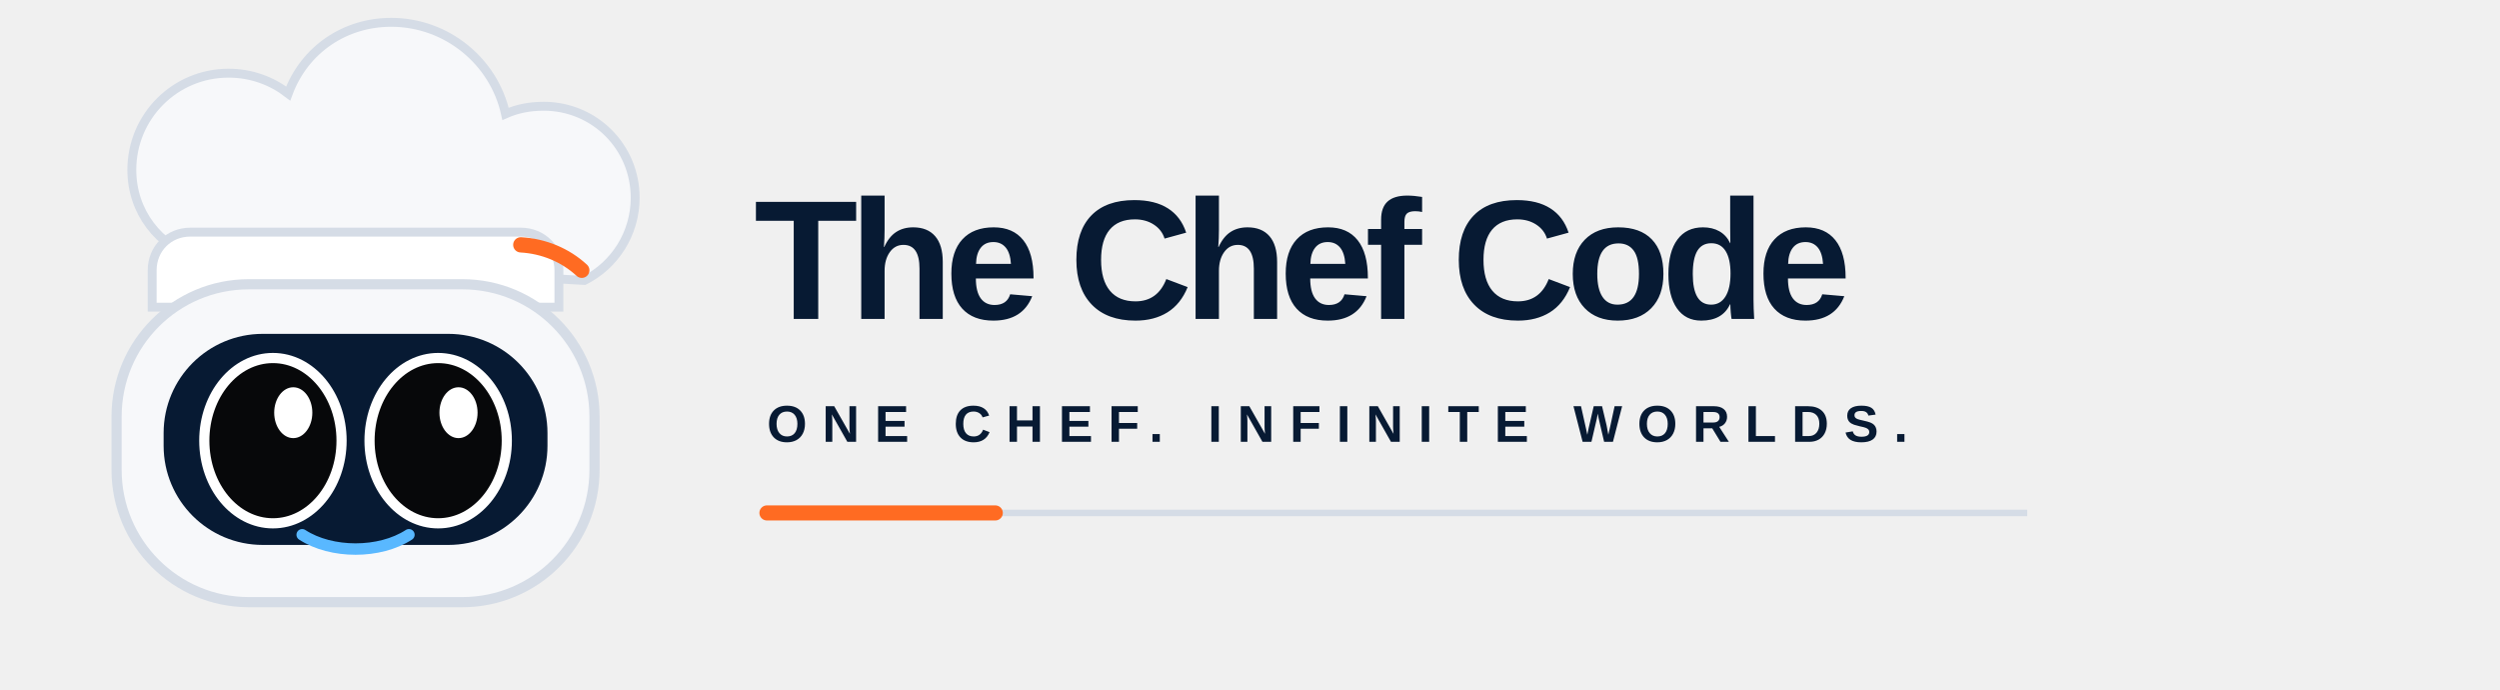
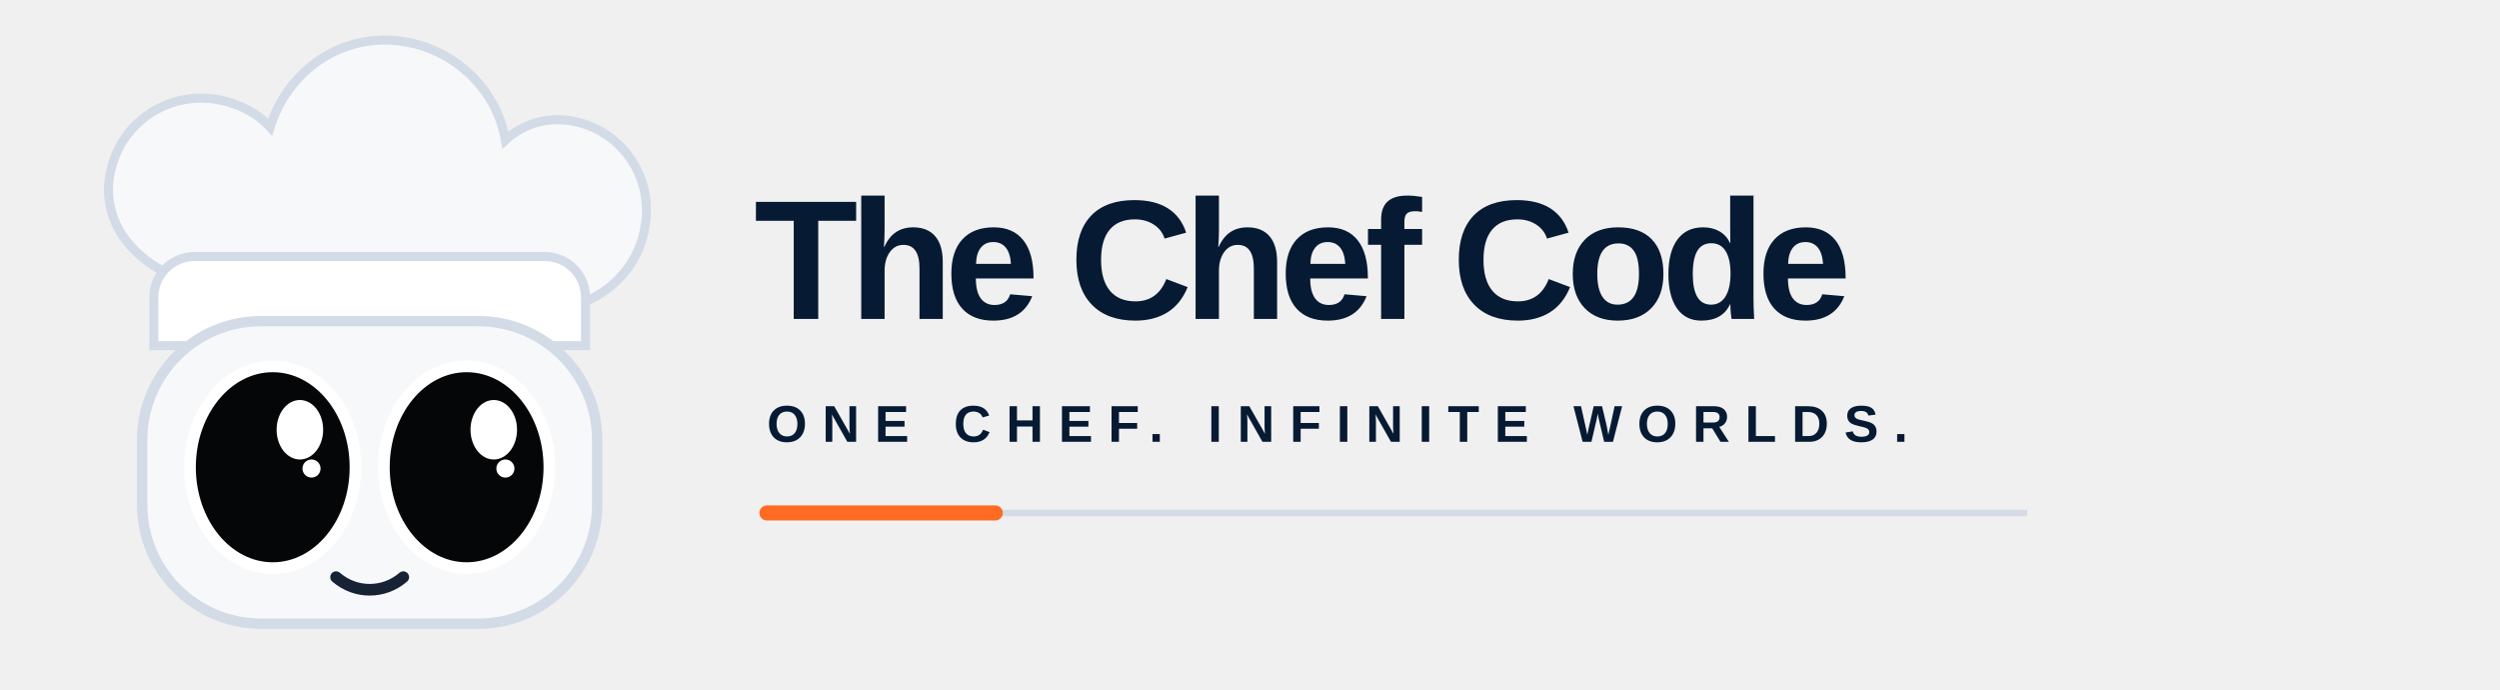
<svg xmlns="http://www.w3.org/2000/svg" viewBox="0 0 1160 320" role="img" aria-labelledby="title desc">
-   <g transform="translate(14 8) scale(.59)">
-     <path fill="#F7F8FA" stroke="#D5DCE6" stroke-width="7" d="M132 190c-31-10-52-37-52-70 0-42 34-76 76-76 18 0 34 6 47 16C216 25 248 4 284 4c44 0 81 31 90 72 9-4 19-6 30-6 40 0 72 32 72 72 0 28-16 53-40 65l-304-17Z" />
-     <path fill="#FFF" stroke="#D5DCE6" stroke-width="7" d="M126 169h260c17 0 30 13 30 30v29H96v-29c0-17 13-30 30-30Z" />
-     <rect x="68" y="210" width="376" height="250" rx="104" fill="#F7F8FA" stroke="#D5DCE6" stroke-width="8" />
-     <rect x="105" y="249" width="302" height="166" rx="78" fill="#071A33" />
-     <ellipse cx="191" cy="333" rx="54" ry="65" fill="#07080A" stroke="#FFF" stroke-width="8" />
-     <ellipse cx="321" cy="333" rx="54" ry="65" fill="#07080A" stroke="#FFF" stroke-width="8" />
-     <ellipse cx="207" cy="311" rx="15" ry="20" fill="#FFF" />
-     <ellipse cx="337" cy="311" rx="15" ry="20" fill="#FFF" />
-     <path d="M214 407c23 15 61 15 84 0" fill="none" stroke="#59B8FF" stroke-width="9" stroke-linecap="round" />
-     <path d="M386 179c18 1 35 8 48 20" fill="none" stroke="#FF6B22" stroke-width="12" stroke-linecap="round" />
+   <g transform="translate(18 5) scale(.6)">
+     <path d="M104 205C69 190 49 160 55 127c7-40 45-66 85-58 15 3 29 10 39 21 13-42 52-71 97-67 43 4 78 36 85 77 13-12 31-18 50-15 39 6 65 43 58 82-4 25-20 45-42 56l-323-18Z" fill="#f7f8fa" stroke="#d3dbe6" stroke-width="7" />
+     <path d="M121 190h270c18 0 32 14 32 32v37H89v-37c0-18 14-32 32-32Z" fill="#fff" stroke="#d3dbe6" stroke-width="7" />
+     <rect x="80" y="240" width="352" height="234" rx="92" fill="#f7f8fa" stroke="#d3dbe6" stroke-width="8" />
+     <ellipse cx="181" cy="353" rx="64" ry="78" fill="#050608" stroke="#fff" stroke-width="9" />
+     <ellipse cx="331" cy="353" rx="64" ry="78" fill="#050608" stroke="#fff" stroke-width="9" />
+     <ellipse cx="202" cy="324" rx="18" ry="23" fill="#fff" />
+     <ellipse cx="352" cy="324" rx="18" ry="23" fill="#fff" />
+     <circle cx="211" cy="354" r="7" fill="#fff" />
+     <circle cx="361" cy="354" r="7" fill="#fff" />
+     <path d="M230 438c15 13 37 13 52 0" fill="none" stroke="#172235" stroke-width="9" stroke-linecap="round" />
  </g>
  <g fill="#071A33" font-family="Sora, Arial, sans-serif">
    <text x="350" y="148" font-size="79" font-weight="750" letter-spacing="-4">The Chef Code</text>
    <text x="356" y="205" font-size="24" font-weight="600" letter-spacing="7">ONE CHEF. INFINITE WORLDS.</text>
  </g>
  <path d="M356 238h585" stroke="#D5DCE6" stroke-width="3" />
  <path d="M356 238h106" stroke="#FF6B22" stroke-width="7" stroke-linecap="round" />
</svg>
